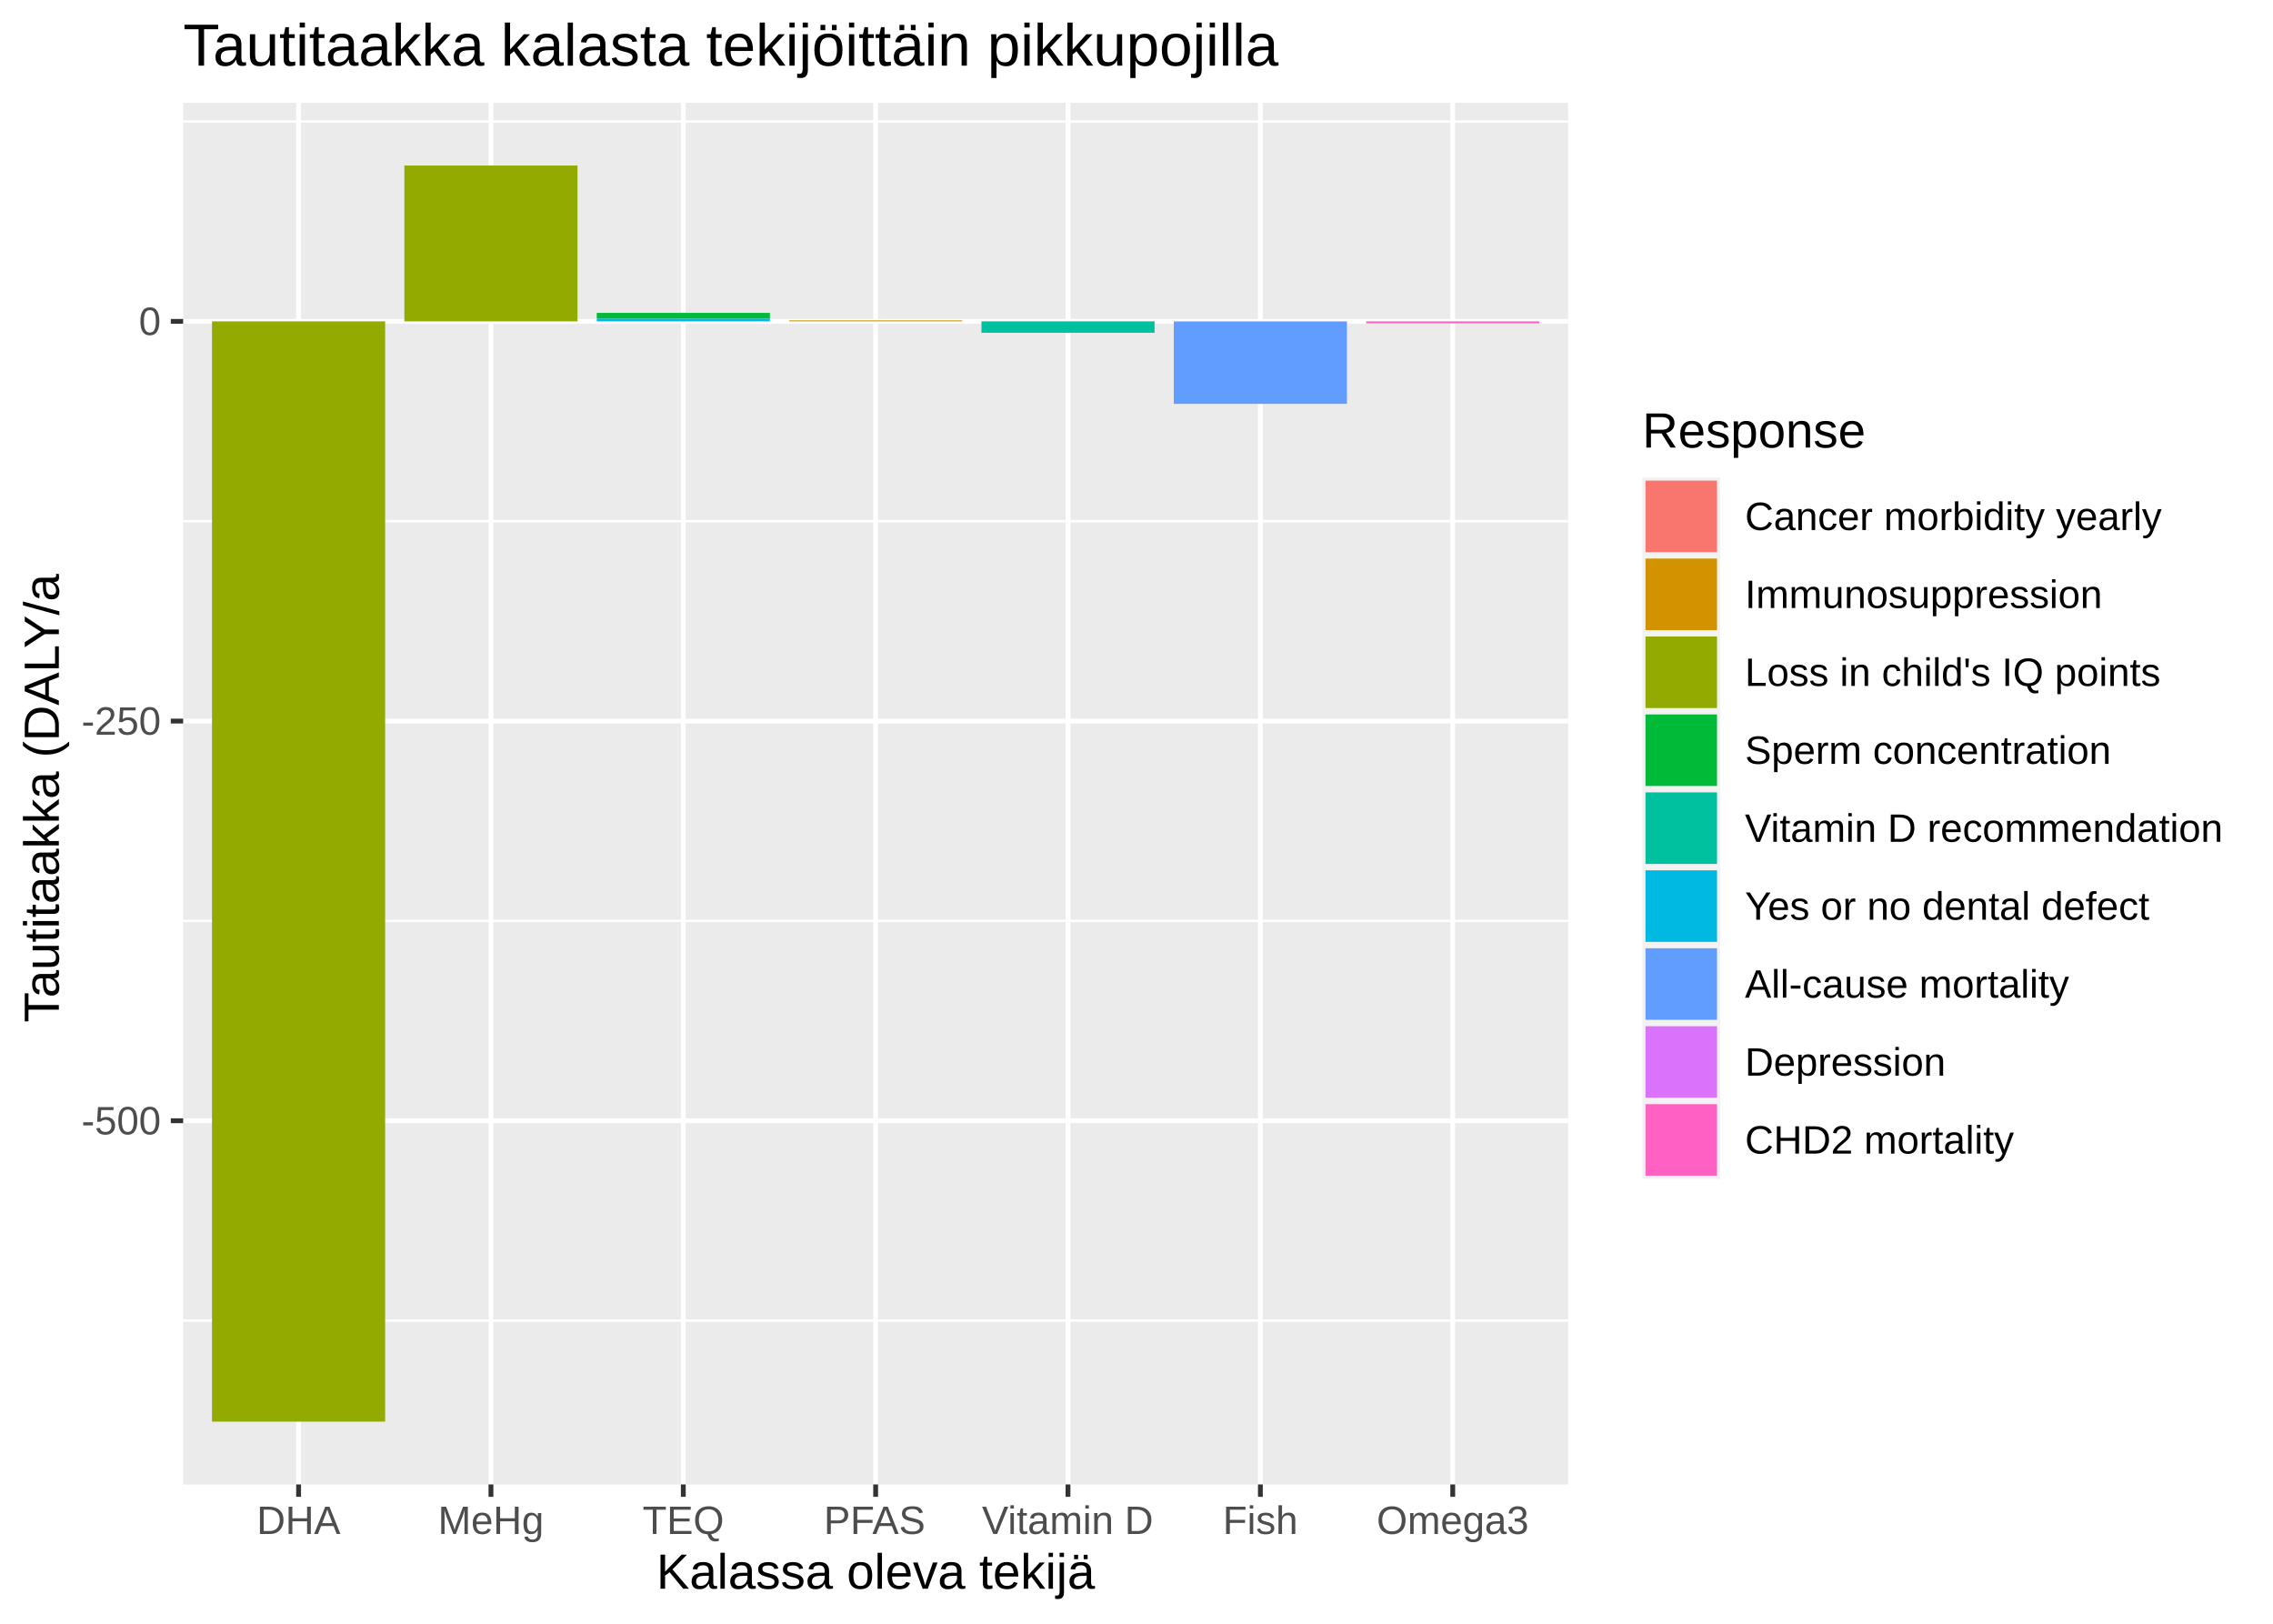
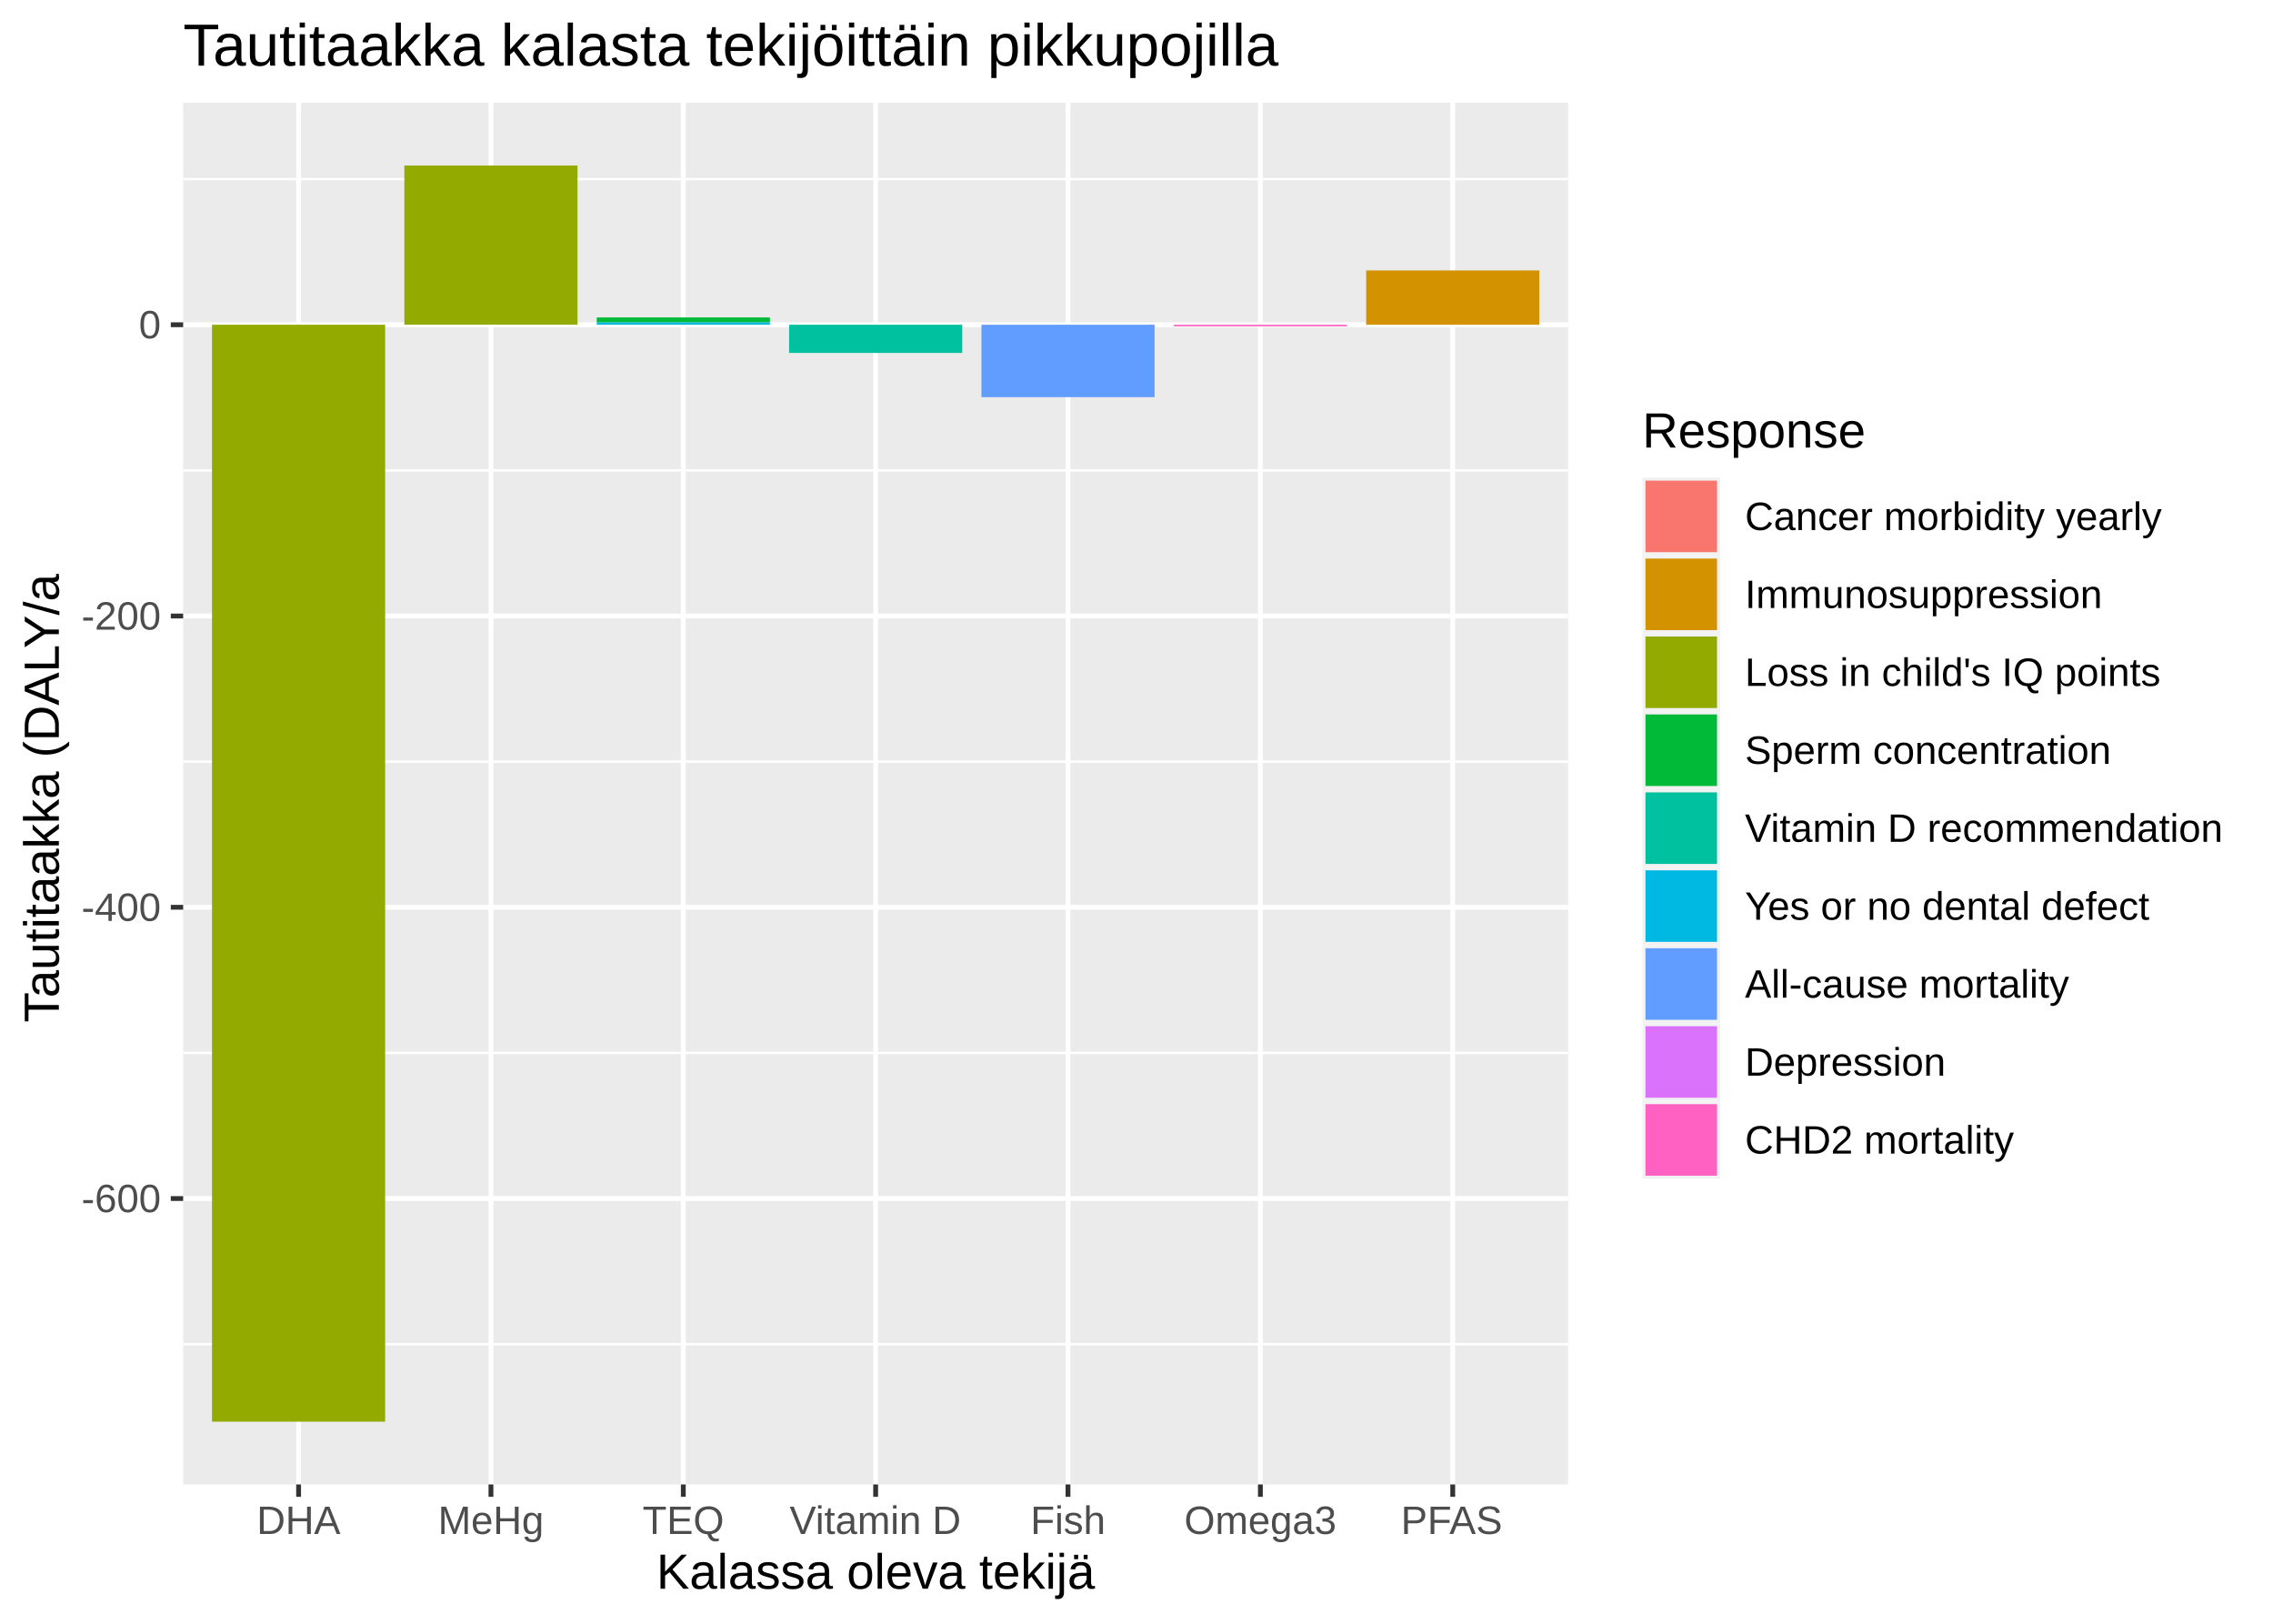
<svg xmlns="http://www.w3.org/2000/svg" viewBox="0 0 504.00 360.00">
  <defs>
    <style type="text/css">
    line, polyline, polygon, path, rect, circle {
      fill: none;
      stroke: #000000;
      stroke-linecap: round;
      stroke-linejoin: round;
      stroke-miterlimit: 10.00;
    }
  </style>
  </defs>
  <rect width="100%" height="100%" style="stroke: none; fill: #FFFFFF;" />
  <rect x="0" y="0" width="504.00" height="360.00" style="stroke-width: 1.07; stroke: #FFFFFF; fill: #FFFFFF;" />
  <defs>
    <clipPath id="cpNDAuNjF8MzQ3LjcxfDMyOS4xMnwyMi43OA==">
      <rect x="40.61" y="22.78" width="307.10" height="306.34" />
    </clipPath>
  </defs>
  <rect x="40.61" y="22.78" width="307.10" height="306.34" style="stroke-width: 1.07; stroke: none; fill: #EBEBEB;" clip-path="url(#cpNDAuNjF8MzQ3LjcxfDMyOS4xMnwyMi43OA==)" />
-   <polyline points="40.61,292.79 347.71,292.79 " style="stroke-width: 0.53; stroke: #FFFFFF; stroke-linecap: butt;" clip-path="url(#cpNDAuNjF8MzQ3LjcxfDMyOS4xMnwyMi43OA==)" />
-   <polyline points="40.61,204.17 347.71,204.17 " style="stroke-width: 0.53; stroke: #FFFFFF; stroke-linecap: butt;" clip-path="url(#cpNDAuNjF8MzQ3LjcxfDMyOS4xMnwyMi43OA==)" />
-   <polyline points="40.61,115.56 347.71,115.56 " style="stroke-width: 0.53; stroke: #FFFFFF; stroke-linecap: butt;" clip-path="url(#cpNDAuNjF8MzQ3LjcxfDMyOS4xMnwyMi43OA==)" />
-   <polyline points="40.61,26.94 347.71,26.94 " style="stroke-width: 0.53; stroke: #FFFFFF; stroke-linecap: butt;" clip-path="url(#cpNDAuNjF8MzQ3LjcxfDMyOS4xMnwyMi43OA==)" />
-   <polyline points="40.61,248.48 347.71,248.48 " style="stroke-width: 1.07; stroke: #FFFFFF; stroke-linecap: butt;" clip-path="url(#cpNDAuNjF8MzQ3LjcxfDMyOS4xMnwyMi43OA==)" />
-   <polyline points="40.61,159.87 347.71,159.87 " style="stroke-width: 1.07; stroke: #FFFFFF; stroke-linecap: butt;" clip-path="url(#cpNDAuNjF8MzQ3LjcxfDMyOS4xMnwyMi43OA==)" />
-   <polyline points="40.61,71.25 347.71,71.25 " style="stroke-width: 1.07; stroke: #FFFFFF; stroke-linecap: butt;" clip-path="url(#cpNDAuNjF8MzQ3LjcxfDMyOS4xMnwyMi43OA==)" />
+   <polyline points="40.61,298.02 347.71,298.02 " style="stroke-width: 0.53; stroke: #FFFFFF; stroke-linecap: butt;" clip-path="url(#cpNDAuNjF8MzQ3LjcxfDMyOS4xMnwyMi43OA==)" />
+   <polyline points="40.61,233.44 347.71,233.44 " style="stroke-width: 0.53; stroke: #FFFFFF; stroke-linecap: butt;" clip-path="url(#cpNDAuNjF8MzQ3LjcxfDMyOS4xMnwyMi43OA==)" />
+   <polyline points="40.61,168.86 347.71,168.86 " style="stroke-width: 0.53; stroke: #FFFFFF; stroke-linecap: butt;" clip-path="url(#cpNDAuNjF8MzQ3LjcxfDMyOS4xMnwyMi43OA==)" />
+   <polyline points="40.61,104.29 347.71,104.29 " style="stroke-width: 0.53; stroke: #FFFFFF; stroke-linecap: butt;" clip-path="url(#cpNDAuNjF8MzQ3LjcxfDMyOS4xMnwyMi43OA==)" />
+   <polyline points="40.61,39.71 347.71,39.71 " style="stroke-width: 0.53; stroke: #FFFFFF; stroke-linecap: butt;" clip-path="url(#cpNDAuNjF8MzQ3LjcxfDMyOS4xMnwyMi43OA==)" />
+   <polyline points="40.61,265.73 347.71,265.73 " style="stroke-width: 1.07; stroke: #FFFFFF; stroke-linecap: butt;" clip-path="url(#cpNDAuNjF8MzQ3LjcxfDMyOS4xMnwyMi43OA==)" />
+   <polyline points="40.61,201.15 347.71,201.15 " style="stroke-width: 1.07; stroke: #FFFFFF; stroke-linecap: butt;" clip-path="url(#cpNDAuNjF8MzQ3LjcxfDMyOS4xMnwyMi43OA==)" />
+   <polyline points="40.61,136.58 347.71,136.58 " style="stroke-width: 1.07; stroke: #FFFFFF; stroke-linecap: butt;" clip-path="url(#cpNDAuNjF8MzQ3LjcxfDMyOS4xMnwyMi43OA==)" />
+   <polyline points="40.61,72.00 347.71,72.00 " style="stroke-width: 1.07; stroke: #FFFFFF; stroke-linecap: butt;" clip-path="url(#cpNDAuNjF8MzQ3LjcxfDMyOS4xMnwyMi43OA==)" />
  <polyline points="66.21,329.12 66.21,22.78 " style="stroke-width: 1.07; stroke: #FFFFFF; stroke-linecap: butt;" clip-path="url(#cpNDAuNjF8MzQ3LjcxfDMyOS4xMnwyMi43OA==)" />
  <polyline points="108.86,329.12 108.86,22.78 " style="stroke-width: 1.07; stroke: #FFFFFF; stroke-linecap: butt;" clip-path="url(#cpNDAuNjF8MzQ3LjcxfDMyOS4xMnwyMi43OA==)" />
  <polyline points="151.51,329.12 151.51,22.78 " style="stroke-width: 1.07; stroke: #FFFFFF; stroke-linecap: butt;" clip-path="url(#cpNDAuNjF8MzQ3LjcxfDMyOS4xMnwyMi43OA==)" />
  <polyline points="194.16,329.12 194.16,22.78 " style="stroke-width: 1.07; stroke: #FFFFFF; stroke-linecap: butt;" clip-path="url(#cpNDAuNjF8MzQ3LjcxfDMyOS4xMnwyMi43OA==)" />
  <polyline points="236.81,329.12 236.81,22.78 " style="stroke-width: 1.07; stroke: #FFFFFF; stroke-linecap: butt;" clip-path="url(#cpNDAuNjF8MzQ3LjcxfDMyOS4xMnwyMi43OA==)" />
  <polyline points="279.47,329.12 279.47,22.78 " style="stroke-width: 1.07; stroke: #FFFFFF; stroke-linecap: butt;" clip-path="url(#cpNDAuNjF8MzQ3LjcxfDMyOS4xMnwyMi43OA==)" />
  <polyline points="322.12,329.12 322.12,22.78 " style="stroke-width: 1.07; stroke: #FFFFFF; stroke-linecap: butt;" clip-path="url(#cpNDAuNjF8MzQ3LjcxfDMyOS4xMnwyMi43OA==)" />
-   <rect x="47.01" y="71.25" width="38.39" height="243.94" style="stroke-width: 1.07; stroke: none; stroke-linecap: square; stroke-linejoin: miter; fill: #93AA00;" clip-path="url(#cpNDAuNjF8MzQ3LjcxfDMyOS4xMnwyMi43OA==)" />
-   <rect x="89.66" y="36.70" width="38.39" height="34.55" style="stroke-width: 1.07; stroke: none; stroke-linecap: square; stroke-linejoin: miter; fill: #93AA00;" clip-path="url(#cpNDAuNjF8MzQ3LjcxfDMyOS4xMnwyMi43OA==)" />
-   <rect x="132.32" y="69.35" width="38.39" height="0.013" style="stroke-width: 1.07; stroke: none; stroke-linecap: square; stroke-linejoin: miter; fill: #F8766D;" clip-path="url(#cpNDAuNjF8MzQ3LjcxfDMyOS4xMnwyMi43OA==)" />
-   <rect x="132.32" y="69.37" width="38.39" height="1.29" style="stroke-width: 1.07; stroke: none; stroke-linecap: square; stroke-linejoin: miter; fill: #00BA38;" clip-path="url(#cpNDAuNjF8MzQ3LjcxfDMyOS4xMnwyMi43OA==)" />
-   <rect x="132.32" y="70.66" width="38.39" height="0.59" style="stroke-width: 1.07; stroke: none; stroke-linecap: square; stroke-linejoin: miter; fill: #00B9E3;" clip-path="url(#cpNDAuNjF8MzQ3LjcxfDMyOS4xMnwyMi43OA==)" />
-   <rect x="174.97" y="71.03" width="38.39" height="0.22" style="stroke-width: 1.07; stroke: none; stroke-linecap: square; stroke-linejoin: miter; fill: #D39200;" clip-path="url(#cpNDAuNjF8MzQ3LjcxfDMyOS4xMnwyMi43OA==)" />
-   <rect x="217.62" y="71.25" width="38.39" height="2.53" style="stroke-width: 1.07; stroke: none; stroke-linecap: square; stroke-linejoin: miter; fill: #00C19F;" clip-path="url(#cpNDAuNjF8MzQ3LjcxfDMyOS4xMnwyMi43OA==)" />
-   <rect x="260.27" y="71.26" width="38.39" height="18.28" style="stroke-width: 1.07; stroke: none; stroke-linecap: square; stroke-linejoin: miter; fill: #619CFF;" clip-path="url(#cpNDAuNjF8MzQ3LjcxfDMyOS4xMnwyMi43OA==)" />
-   <rect x="260.27" y="71.25" width="38.39" height="0.006" style="stroke-width: 1.07; stroke: none; stroke-linecap: square; stroke-linejoin: miter; fill: #DB72FB;" clip-path="url(#cpNDAuNjF8MzQ3LjcxfDMyOS4xMnwyMi43OA==)" />
-   <rect x="302.93" y="71.25" width="38.39" height="0.44" style="stroke-width: 1.07; stroke: none; stroke-linecap: square; stroke-linejoin: miter; fill: #FF61C3;" clip-path="url(#cpNDAuNjF8MzQ3LjcxfDMyOS4xMnwyMi43OA==)" />
+   <rect x="47.01" y="72.00" width="38.39" height="243.20" style="stroke-width: 1.07; stroke: none; stroke-linecap: square; stroke-linejoin: miter; fill: #93AA00;" clip-path="url(#cpNDAuNjF8MzQ3LjcxfDMyOS4xMnwyMi43OA==)" />
+   <rect x="89.66" y="36.70" width="38.39" height="35.29" style="stroke-width: 1.07; stroke: none; stroke-linecap: square; stroke-linejoin: miter; fill: #93AA00;" clip-path="url(#cpNDAuNjF8MzQ3LjcxfDMyOS4xMnwyMi43OA==)" />
+   <rect x="132.32" y="70.36" width="38.39" height="0.012" style="stroke-width: 1.07; stroke: none; stroke-linecap: square; stroke-linejoin: miter; fill: #F8766D;" clip-path="url(#cpNDAuNjF8MzQ3LjcxfDMyOS4xMnwyMi43OA==)" />
+   <rect x="132.32" y="70.38" width="38.39" height="1.11" style="stroke-width: 1.07; stroke: none; stroke-linecap: square; stroke-linejoin: miter; fill: #00BA38;" clip-path="url(#cpNDAuNjF8MzQ3LjcxfDMyOS4xMnwyMi43OA==)" />
+   <rect x="132.32" y="71.49" width="38.39" height="0.51" style="stroke-width: 1.07; stroke: none; stroke-linecap: square; stroke-linejoin: miter; fill: #00B9E3;" clip-path="url(#cpNDAuNjF8MzQ3LjcxfDMyOS4xMnwyMi43OA==)" />
+   <rect x="174.97" y="72.00" width="38.39" height="6.25" style="stroke-width: 1.07; stroke: none; stroke-linecap: square; stroke-linejoin: miter; fill: #00C19F;" clip-path="url(#cpNDAuNjF8MzQ3LjcxfDMyOS4xMnwyMi43OA==)" />
+   <rect x="217.62" y="72.00" width="38.39" height="16.05" style="stroke-width: 1.07; stroke: none; stroke-linecap: square; stroke-linejoin: miter; fill: #619CFF;" clip-path="url(#cpNDAuNjF8MzQ3LjcxfDMyOS4xMnwyMi43OA==)" />
+   <rect x="217.62" y="72.00" width="38.39" height="0.005" style="stroke-width: 1.07; stroke: none; stroke-linecap: square; stroke-linejoin: miter; fill: #DB72FB;" clip-path="url(#cpNDAuNjF8MzQ3LjcxfDMyOS4xMnwyMi43OA==)" />
+   <rect x="260.27" y="72.00" width="38.39" height="0.35" style="stroke-width: 1.07; stroke: none; stroke-linecap: square; stroke-linejoin: miter; fill: #FF61C3;" clip-path="url(#cpNDAuNjF8MzQ3LjcxfDMyOS4xMnwyMi43OA==)" />
+   <rect x="302.93" y="59.96" width="38.39" height="12.04" style="stroke-width: 1.07; stroke: none; stroke-linecap: square; stroke-linejoin: miter; fill: #D39200;" clip-path="url(#cpNDAuNjF8MzQ3LjcxfDMyOS4xMnwyMi43OA==)" />
  <defs>
    <clipPath id="cpMC4wMHw1MDQuMDB8MzYwLjAwfDAuMDA=">
      <rect x="0.00" y="0.00" width="504.00" height="360.00" />
    </clipPath>
  </defs>
  <g clip-path="url(#cpMC4wMHw1MDQuMDB8MzYwLjAwfDAuMDA=)">
-     <text x="18.07" y="251.51" style="font-size: 8.80px; fill: #4D4D4D; font-family: Arimo;" textLength="17.61px" lengthAdjust="spacingAndGlyphs">-500</text>
+     <text x="18.07" y="268.76" style="font-size: 8.80px; fill: #4D4D4D; font-family: Arimo;" textLength="17.61px" lengthAdjust="spacingAndGlyphs">-600</text>
  </g>
  <g clip-path="url(#cpMC4wMHw1MDQuMDB8MzYwLjAwfDAuMDA=)">
-     <text x="18.07" y="162.89" style="font-size: 8.80px; fill: #4D4D4D; font-family: Arimo;" textLength="17.61px" lengthAdjust="spacingAndGlyphs">-250</text>
+     <text x="18.07" y="204.18" style="font-size: 8.80px; fill: #4D4D4D; font-family: Arimo;" textLength="17.61px" lengthAdjust="spacingAndGlyphs">-400</text>
  </g>
  <g clip-path="url(#cpMC4wMHw1MDQuMDB8MzYwLjAwfDAuMDA=)">
-     <text x="30.79" y="74.28" style="font-size: 8.80px; fill: #4D4D4D; font-family: Arimo;" textLength="4.89px" lengthAdjust="spacingAndGlyphs">0</text>
+     <text x="18.07" y="139.60" style="font-size: 8.80px; fill: #4D4D4D; font-family: Arimo;" textLength="17.61px" lengthAdjust="spacingAndGlyphs">-200</text>
  </g>
-   <polyline points="37.87,248.48 40.61,248.48 " style="stroke-width: 1.07; stroke: #333333; stroke-linecap: butt;" clip-path="url(#cpMC4wMHw1MDQuMDB8MzYwLjAwfDAuMDA=)" />
-   <polyline points="37.87,159.87 40.61,159.87 " style="stroke-width: 1.07; stroke: #333333; stroke-linecap: butt;" clip-path="url(#cpMC4wMHw1MDQuMDB8MzYwLjAwfDAuMDA=)" />
-   <polyline points="37.87,71.25 40.61,71.25 " style="stroke-width: 1.07; stroke: #333333; stroke-linecap: butt;" clip-path="url(#cpMC4wMHw1MDQuMDB8MzYwLjAwfDAuMDA=)" />
+   <g clip-path="url(#cpMC4wMHw1MDQuMDB8MzYwLjAwfDAuMDA=)">
+     <text x="30.79" y="75.02" style="font-size: 8.80px; fill: #4D4D4D; font-family: Arimo;" textLength="4.89px" lengthAdjust="spacingAndGlyphs">0</text>
+   </g>
+   <polyline points="37.87,265.73 40.61,265.73 " style="stroke-width: 1.07; stroke: #333333; stroke-linecap: butt;" clip-path="url(#cpMC4wMHw1MDQuMDB8MzYwLjAwfDAuMDA=)" />
+   <polyline points="37.87,201.15 40.61,201.15 " style="stroke-width: 1.07; stroke: #333333; stroke-linecap: butt;" clip-path="url(#cpMC4wMHw1MDQuMDB8MzYwLjAwfDAuMDA=)" />
+   <polyline points="37.87,136.58 40.61,136.58 " style="stroke-width: 1.07; stroke: #333333; stroke-linecap: butt;" clip-path="url(#cpMC4wMHw1MDQuMDB8MzYwLjAwfDAuMDA=)" />
+   <polyline points="37.87,72.00 40.61,72.00 " style="stroke-width: 1.07; stroke: #333333; stroke-linecap: butt;" clip-path="url(#cpMC4wMHw1MDQuMDB8MzYwLjAwfDAuMDA=)" />
  <polyline points="66.21,331.86 66.21,329.12 " style="stroke-width: 1.07; stroke: #333333; stroke-linecap: butt;" clip-path="url(#cpMC4wMHw1MDQuMDB8MzYwLjAwfDAuMDA=)" />
  <polyline points="108.86,331.86 108.86,329.12 " style="stroke-width: 1.07; stroke: #333333; stroke-linecap: butt;" clip-path="url(#cpMC4wMHw1MDQuMDB8MzYwLjAwfDAuMDA=)" />
  <polyline points="151.51,331.86 151.51,329.12 " style="stroke-width: 1.07; stroke: #333333; stroke-linecap: butt;" clip-path="url(#cpMC4wMHw1MDQuMDB8MzYwLjAwfDAuMDA=)" />
  <polyline points="194.16,331.86 194.16,329.12 " style="stroke-width: 1.07; stroke: #333333; stroke-linecap: butt;" clip-path="url(#cpMC4wMHw1MDQuMDB8MzYwLjAwfDAuMDA=)" />
  <polyline points="236.81,331.86 236.81,329.12 " style="stroke-width: 1.07; stroke: #333333; stroke-linecap: butt;" clip-path="url(#cpMC4wMHw1MDQuMDB8MzYwLjAwfDAuMDA=)" />
  <polyline points="279.47,331.86 279.47,329.12 " style="stroke-width: 1.07; stroke: #333333; stroke-linecap: butt;" clip-path="url(#cpMC4wMHw1MDQuMDB8MzYwLjAwfDAuMDA=)" />
  <polyline points="322.12,331.86 322.12,329.12 " style="stroke-width: 1.07; stroke: #333333; stroke-linecap: butt;" clip-path="url(#cpMC4wMHw1MDQuMDB8MzYwLjAwfDAuMDA=)" />
  <g clip-path="url(#cpMC4wMHw1MDQuMDB8MzYwLjAwfDAuMDA=)">
    <text x="56.92" y="340.10" style="font-size: 8.80px; fill: #4D4D4D; font-family: Arimo;" textLength="18.58px" lengthAdjust="spacingAndGlyphs">DHA</text>
  </g>
  <g clip-path="url(#cpMC4wMHw1MDQuMDB8MzYwLjAwfDAuMDA=)">
    <text x="97.12" y="340.10" style="font-size: 8.80px; fill: #4D4D4D; font-family: Arimo;" textLength="23.47px" lengthAdjust="spacingAndGlyphs">MeHg</text>
  </g>
  <g clip-path="url(#cpMC4wMHw1MDQuMDB8MzYwLjAwfDAuMDA=)">
    <text x="142.47" y="340.10" style="font-size: 8.80px; fill: #4D4D4D; font-family: Arimo;" textLength="18.09px" lengthAdjust="spacingAndGlyphs">TEQ</text>
  </g>
  <g clip-path="url(#cpMC4wMHw1MDQuMDB8MzYwLjAwfDAuMDA=)">
-     <text x="182.67" y="340.10" style="font-size: 8.80px; fill: #4D4D4D; font-family: Arimo;" textLength="22.98px" lengthAdjust="spacingAndGlyphs">PFAS</text>
+     <text x="175.09" y="340.10" style="font-size: 8.80px; fill: #4D4D4D; font-family: Arimo;" textLength="38.14px" lengthAdjust="spacingAndGlyphs">Vitamin D</text>
  </g>
  <g clip-path="url(#cpMC4wMHw1MDQuMDB8MzYwLjAwfDAuMDA=)">
-     <text x="217.74" y="340.10" style="font-size: 8.80px; fill: #4D4D4D; font-family: Arimo;" textLength="38.14px" lengthAdjust="spacingAndGlyphs">Vitamin D</text>
+     <text x="228.50" y="340.10" style="font-size: 8.80px; fill: #4D4D4D; font-family: Arimo;" textLength="16.62px" lengthAdjust="spacingAndGlyphs">Fish</text>
  </g>
  <g clip-path="url(#cpMC4wMHw1MDQuMDB8MzYwLjAwfDAuMDA=)">
-     <text x="271.15" y="340.10" style="font-size: 8.80px; fill: #4D4D4D; font-family: Arimo;" textLength="16.62px" lengthAdjust="spacingAndGlyphs">Fish</text>
+     <text x="262.59" y="340.10" style="font-size: 8.80px; fill: #4D4D4D; font-family: Arimo;" textLength="33.75px" lengthAdjust="spacingAndGlyphs">Omega3</text>
  </g>
  <g clip-path="url(#cpMC4wMHw1MDQuMDB8MzYwLjAwfDAuMDA=)">
-     <text x="305.24" y="340.10" style="font-size: 8.80px; fill: #4D4D4D; font-family: Arimo;" textLength="33.75px" lengthAdjust="spacingAndGlyphs">Omega3</text>
+     <text x="310.63" y="340.10" style="font-size: 8.80px; fill: #4D4D4D; font-family: Arimo;" textLength="22.98px" lengthAdjust="spacingAndGlyphs">PFAS</text>
  </g>
  <g clip-path="url(#cpMC4wMHw1MDQuMDB8MzYwLjAwfDAuMDA=)">
    <text x="145.55" y="352.24" style="font-size: 11.00px; font-family: Arimo;" textLength="97.22px" lengthAdjust="spacingAndGlyphs">Kalassa oleva tekijä</text>
  </g>
  <g clip-path="url(#cpMC4wMHw1MDQuMDB8MzYwLjAwfDAuMDA=)">
    <text transform="translate(13.05,226.70) rotate(-90)" style="font-size: 11.00px; font-family: Arimo;" textLength="101.49px" lengthAdjust="spacingAndGlyphs">Tautitaakka (DALY/a</text>
  </g>
  <rect x="358.67" y="85.04" width="139.85" height="181.81" style="stroke-width: 1.07; stroke: none; fill: #FFFFFF;" clip-path="url(#cpMC4wMHw1MDQuMDB8MzYwLjAwfDAuMDA=)" />
  <g clip-path="url(#cpMC4wMHw1MDQuMDB8MzYwLjAwfDAuMDA=)">
    <text x="364.15" y="99.23" style="font-size: 11.00px; font-family: Arimo;" textLength="49.53px" lengthAdjust="spacingAndGlyphs">Response</text>
  </g>
  <rect x="364.15" y="105.85" width="17.28" height="17.28" style="stroke-width: 1.07; stroke: none; fill: #F2F2F2;" clip-path="url(#cpMC4wMHw1MDQuMDB8MzYwLjAwfDAuMDA=)" />
  <rect x="364.86" y="106.56" width="15.86" height="15.86" style="stroke-width: 1.07; stroke: none; stroke-linecap: square; stroke-linejoin: miter; fill: #F8766D;" clip-path="url(#cpMC4wMHw1MDQuMDB8MzYwLjAwfDAuMDA=)" />
  <rect x="364.15" y="123.13" width="17.28" height="17.28" style="stroke-width: 1.07; stroke: none; fill: #F2F2F2;" clip-path="url(#cpMC4wMHw1MDQuMDB8MzYwLjAwfDAuMDA=)" />
  <rect x="364.86" y="123.84" width="15.86" height="15.86" style="stroke-width: 1.07; stroke: none; stroke-linecap: square; stroke-linejoin: miter; fill: #D39200;" clip-path="url(#cpMC4wMHw1MDQuMDB8MzYwLjAwfDAuMDA=)" />
  <rect x="364.15" y="140.41" width="17.28" height="17.28" style="stroke-width: 1.07; stroke: none; fill: #F2F2F2;" clip-path="url(#cpMC4wMHw1MDQuMDB8MzYwLjAwfDAuMDA=)" />
  <rect x="364.86" y="141.12" width="15.86" height="15.86" style="stroke-width: 1.07; stroke: none; stroke-linecap: square; stroke-linejoin: miter; fill: #93AA00;" clip-path="url(#cpMC4wMHw1MDQuMDB8MzYwLjAwfDAuMDA=)" />
  <rect x="364.15" y="157.69" width="17.28" height="17.28" style="stroke-width: 1.07; stroke: none; fill: #F2F2F2;" clip-path="url(#cpMC4wMHw1MDQuMDB8MzYwLjAwfDAuMDA=)" />
  <rect x="364.86" y="158.40" width="15.86" height="15.86" style="stroke-width: 1.07; stroke: none; stroke-linecap: square; stroke-linejoin: miter; fill: #00BA38;" clip-path="url(#cpMC4wMHw1MDQuMDB8MzYwLjAwfDAuMDA=)" />
  <rect x="364.15" y="174.97" width="17.28" height="17.28" style="stroke-width: 1.07; stroke: none; fill: #F2F2F2;" clip-path="url(#cpMC4wMHw1MDQuMDB8MzYwLjAwfDAuMDA=)" />
  <rect x="364.86" y="175.68" width="15.86" height="15.86" style="stroke-width: 1.07; stroke: none; stroke-linecap: square; stroke-linejoin: miter; fill: #00C19F;" clip-path="url(#cpMC4wMHw1MDQuMDB8MzYwLjAwfDAuMDA=)" />
  <rect x="364.15" y="192.25" width="17.28" height="17.28" style="stroke-width: 1.07; stroke: none; fill: #F2F2F2;" clip-path="url(#cpMC4wMHw1MDQuMDB8MzYwLjAwfDAuMDA=)" />
  <rect x="364.86" y="192.96" width="15.86" height="15.86" style="stroke-width: 1.07; stroke: none; stroke-linecap: square; stroke-linejoin: miter; fill: #00B9E3;" clip-path="url(#cpMC4wMHw1MDQuMDB8MzYwLjAwfDAuMDA=)" />
  <rect x="364.15" y="209.53" width="17.28" height="17.28" style="stroke-width: 1.07; stroke: none; fill: #F2F2F2;" clip-path="url(#cpMC4wMHw1MDQuMDB8MzYwLjAwfDAuMDA=)" />
  <rect x="364.86" y="210.24" width="15.86" height="15.86" style="stroke-width: 1.07; stroke: none; stroke-linecap: square; stroke-linejoin: miter; fill: #619CFF;" clip-path="url(#cpMC4wMHw1MDQuMDB8MzYwLjAwfDAuMDA=)" />
  <rect x="364.15" y="226.81" width="17.28" height="17.28" style="stroke-width: 1.07; stroke: none; fill: #F2F2F2;" clip-path="url(#cpMC4wMHw1MDQuMDB8MzYwLjAwfDAuMDA=)" />
  <rect x="364.86" y="227.52" width="15.86" height="15.86" style="stroke-width: 1.07; stroke: none; stroke-linecap: square; stroke-linejoin: miter; fill: #DB72FB;" clip-path="url(#cpMC4wMHw1MDQuMDB8MzYwLjAwfDAuMDA=)" />
  <rect x="364.15" y="244.09" width="17.28" height="17.28" style="stroke-width: 1.07; stroke: none; fill: #F2F2F2;" clip-path="url(#cpMC4wMHw1MDQuMDB8MzYwLjAwfDAuMDA=)" />
  <rect x="364.86" y="244.80" width="15.86" height="15.86" style="stroke-width: 1.07; stroke: none; stroke-linecap: square; stroke-linejoin: miter; fill: #FF61C3;" clip-path="url(#cpMC4wMHw1MDQuMDB8MzYwLjAwfDAuMDA=)" />
  <g clip-path="url(#cpMC4wMHw1MDQuMDB8MzYwLjAwfDAuMDA=)">
    <text x="386.91" y="117.52" style="font-size: 8.80px; font-family: Arimo;" textLength="92.43px" lengthAdjust="spacingAndGlyphs">Cancer morbidity yearly</text>
  </g>
  <g clip-path="url(#cpMC4wMHw1MDQuMDB8MzYwLjAwfDAuMDA=)">
    <text x="386.91" y="134.80" style="font-size: 8.80px; font-family: Arimo;" textLength="79.24px" lengthAdjust="spacingAndGlyphs">Immunosuppression</text>
  </g>
  <g clip-path="url(#cpMC4wMHw1MDQuMDB8MzYwLjAwfDAuMDA=)">
    <text x="386.91" y="152.08" style="font-size: 8.80px; font-family: Arimo;" textLength="92.17px" lengthAdjust="spacingAndGlyphs">Loss in child's IQ points</text>
  </g>
  <g clip-path="url(#cpMC4wMHw1MDQuMDB8MzYwLjAwfDAuMDA=)">
    <text x="386.91" y="169.36" style="font-size: 8.80px; font-family: Arimo;" textLength="81.20px" lengthAdjust="spacingAndGlyphs">Sperm concentration</text>
  </g>
  <g clip-path="url(#cpMC4wMHw1MDQuMDB8MzYwLjAwfDAuMDA=)">
    <text x="386.91" y="186.64" style="font-size: 8.80px; font-family: Arimo;" textLength="106.13px" lengthAdjust="spacingAndGlyphs">Vitamin D recommendation</text>
  </g>
  <g clip-path="url(#cpMC4wMHw1MDQuMDB8MzYwLjAwfDAuMDA=)">
    <text x="386.91" y="203.92" style="font-size: 8.80px; font-family: Arimo;" textLength="90.51px" lengthAdjust="spacingAndGlyphs">Yes or no dental defect</text>
  </g>
  <g clip-path="url(#cpMC4wMHw1MDQuMDB8MzYwLjAwfDAuMDA=)">
    <text x="386.91" y="221.20" style="font-size: 8.80px; font-family: Arimo;" textLength="71.89px" lengthAdjust="spacingAndGlyphs">All-cause mortality</text>
  </g>
  <g clip-path="url(#cpMC4wMHw1MDQuMDB8MzYwLjAwfDAuMDA=)">
    <text x="386.91" y="238.48" style="font-size: 8.80px; font-family: Arimo;" textLength="44.51px" lengthAdjust="spacingAndGlyphs">Depression</text>
  </g>
  <g clip-path="url(#cpMC4wMHw1MDQuMDB8MzYwLjAwfDAuMDA=)">
    <text x="386.91" y="255.76" style="font-size: 8.80px; font-family: Arimo;" textLength="59.65px" lengthAdjust="spacingAndGlyphs">CHD2 mortality</text>
  </g>
  <g clip-path="url(#cpMC4wMHw1MDQuMDB8MzYwLjAwfDAuMDA=)">
    <text x="40.61" y="14.56" style="font-size: 13.20px; font-family: Arimo;" textLength="244.33px" lengthAdjust="spacingAndGlyphs">Tautitaakka kalasta tekijöittäin pikkupojilla</text>
  </g>
</svg>
